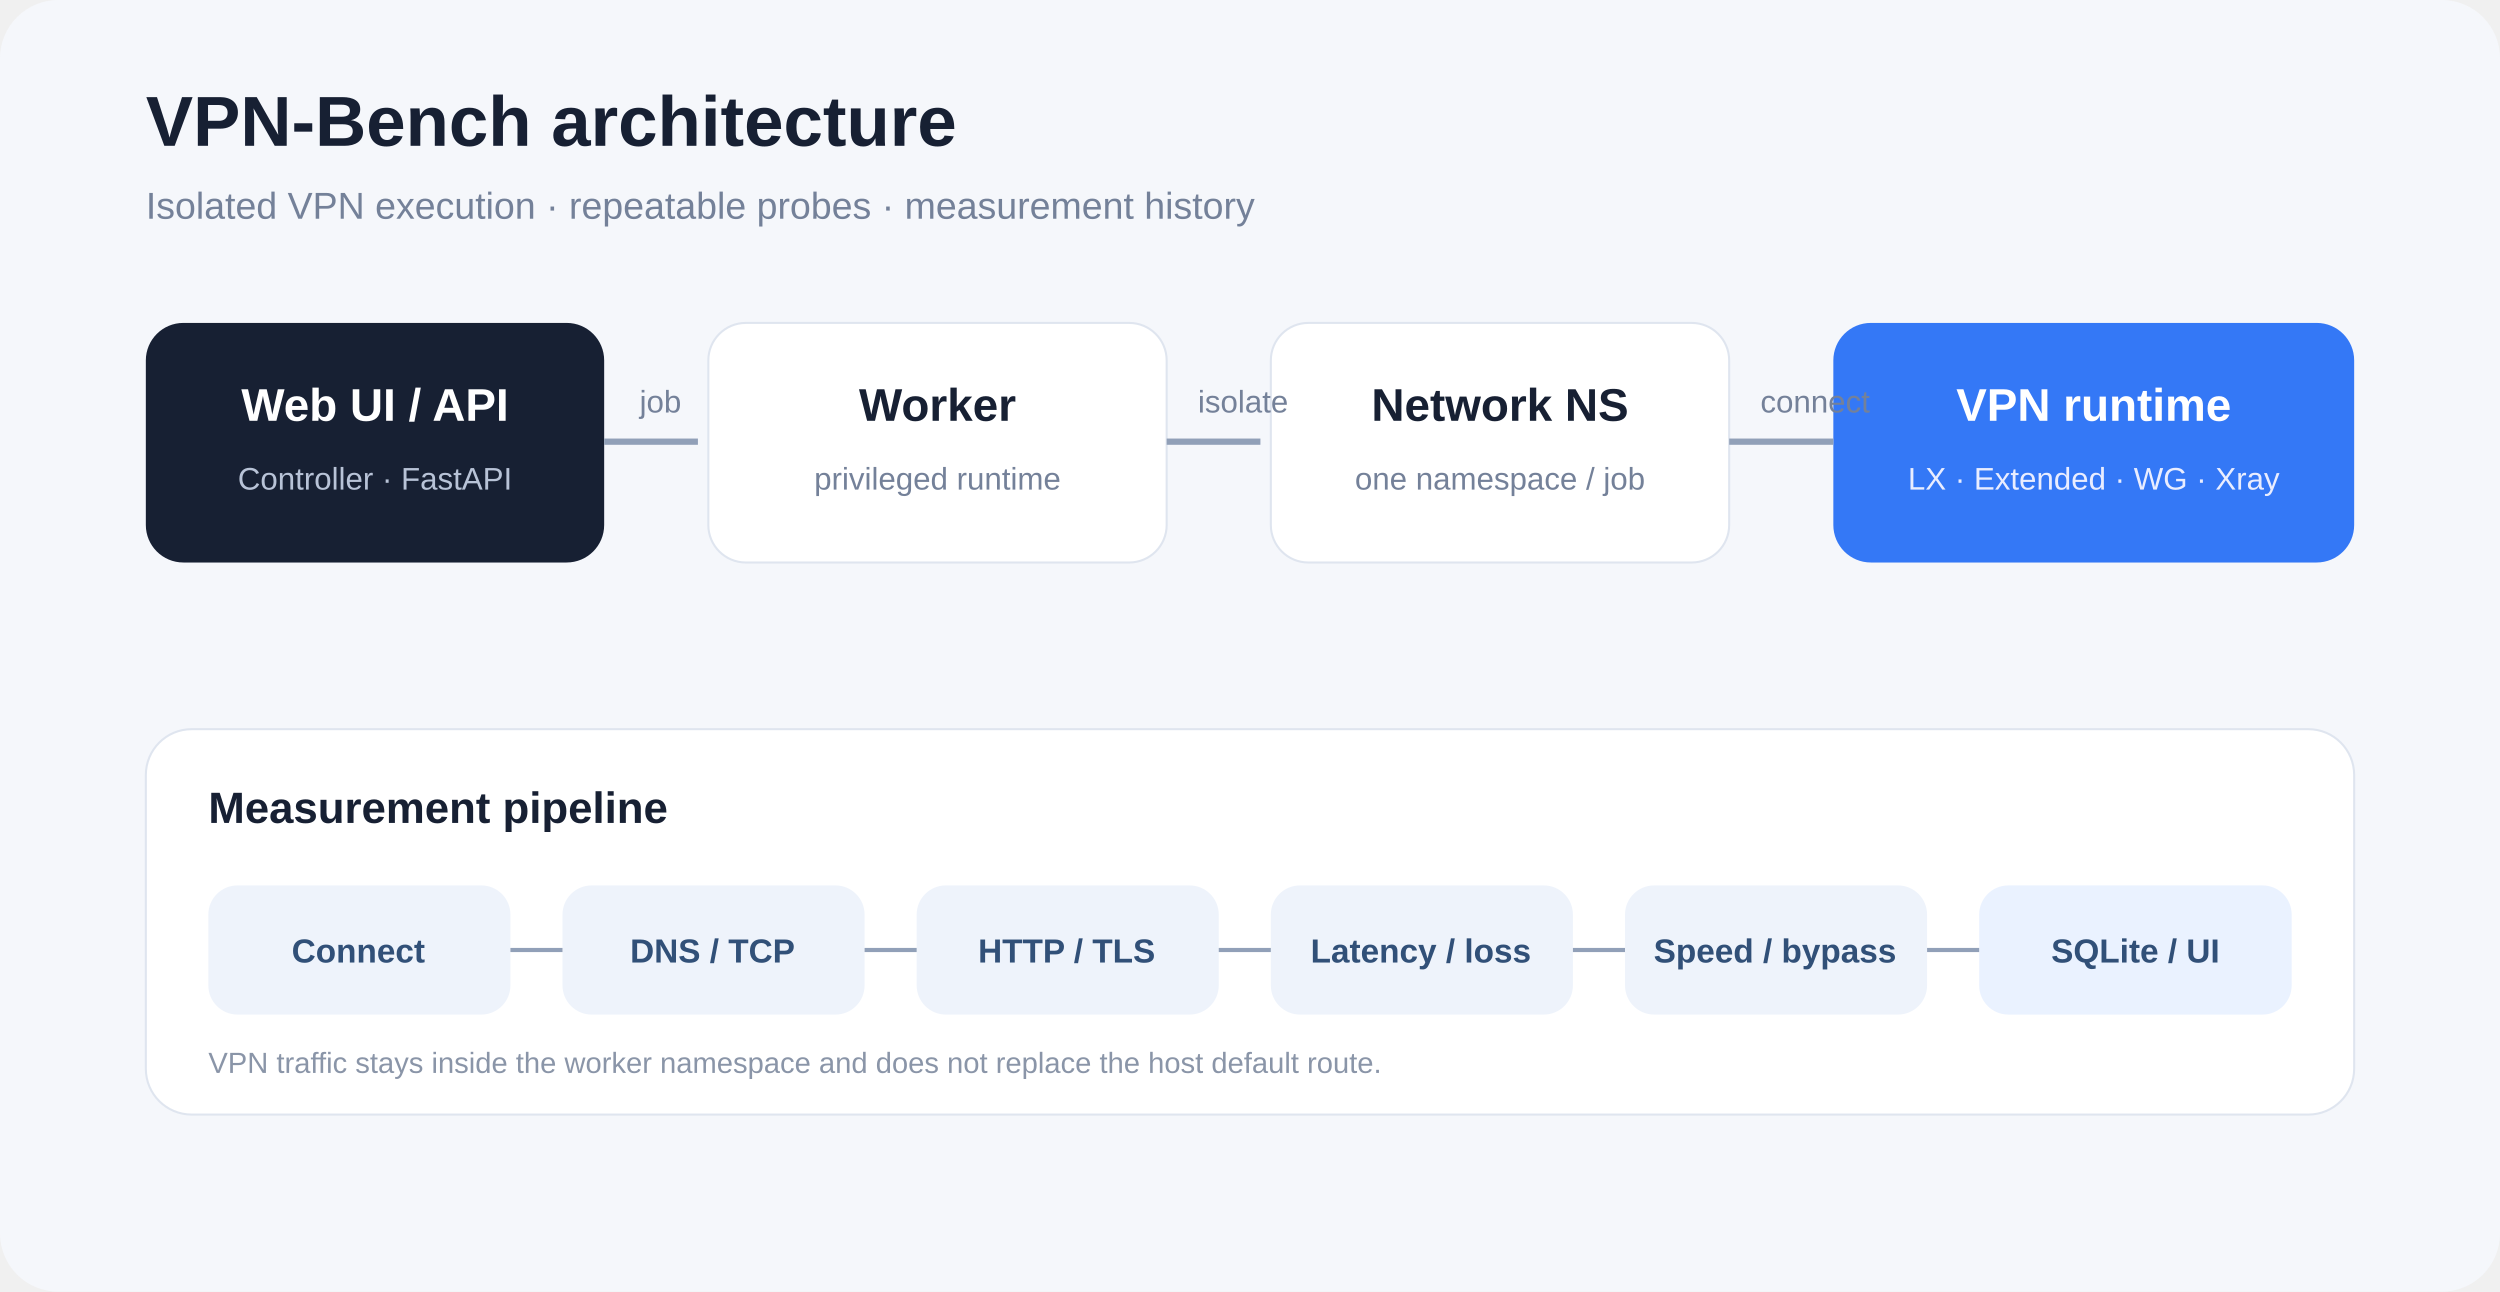
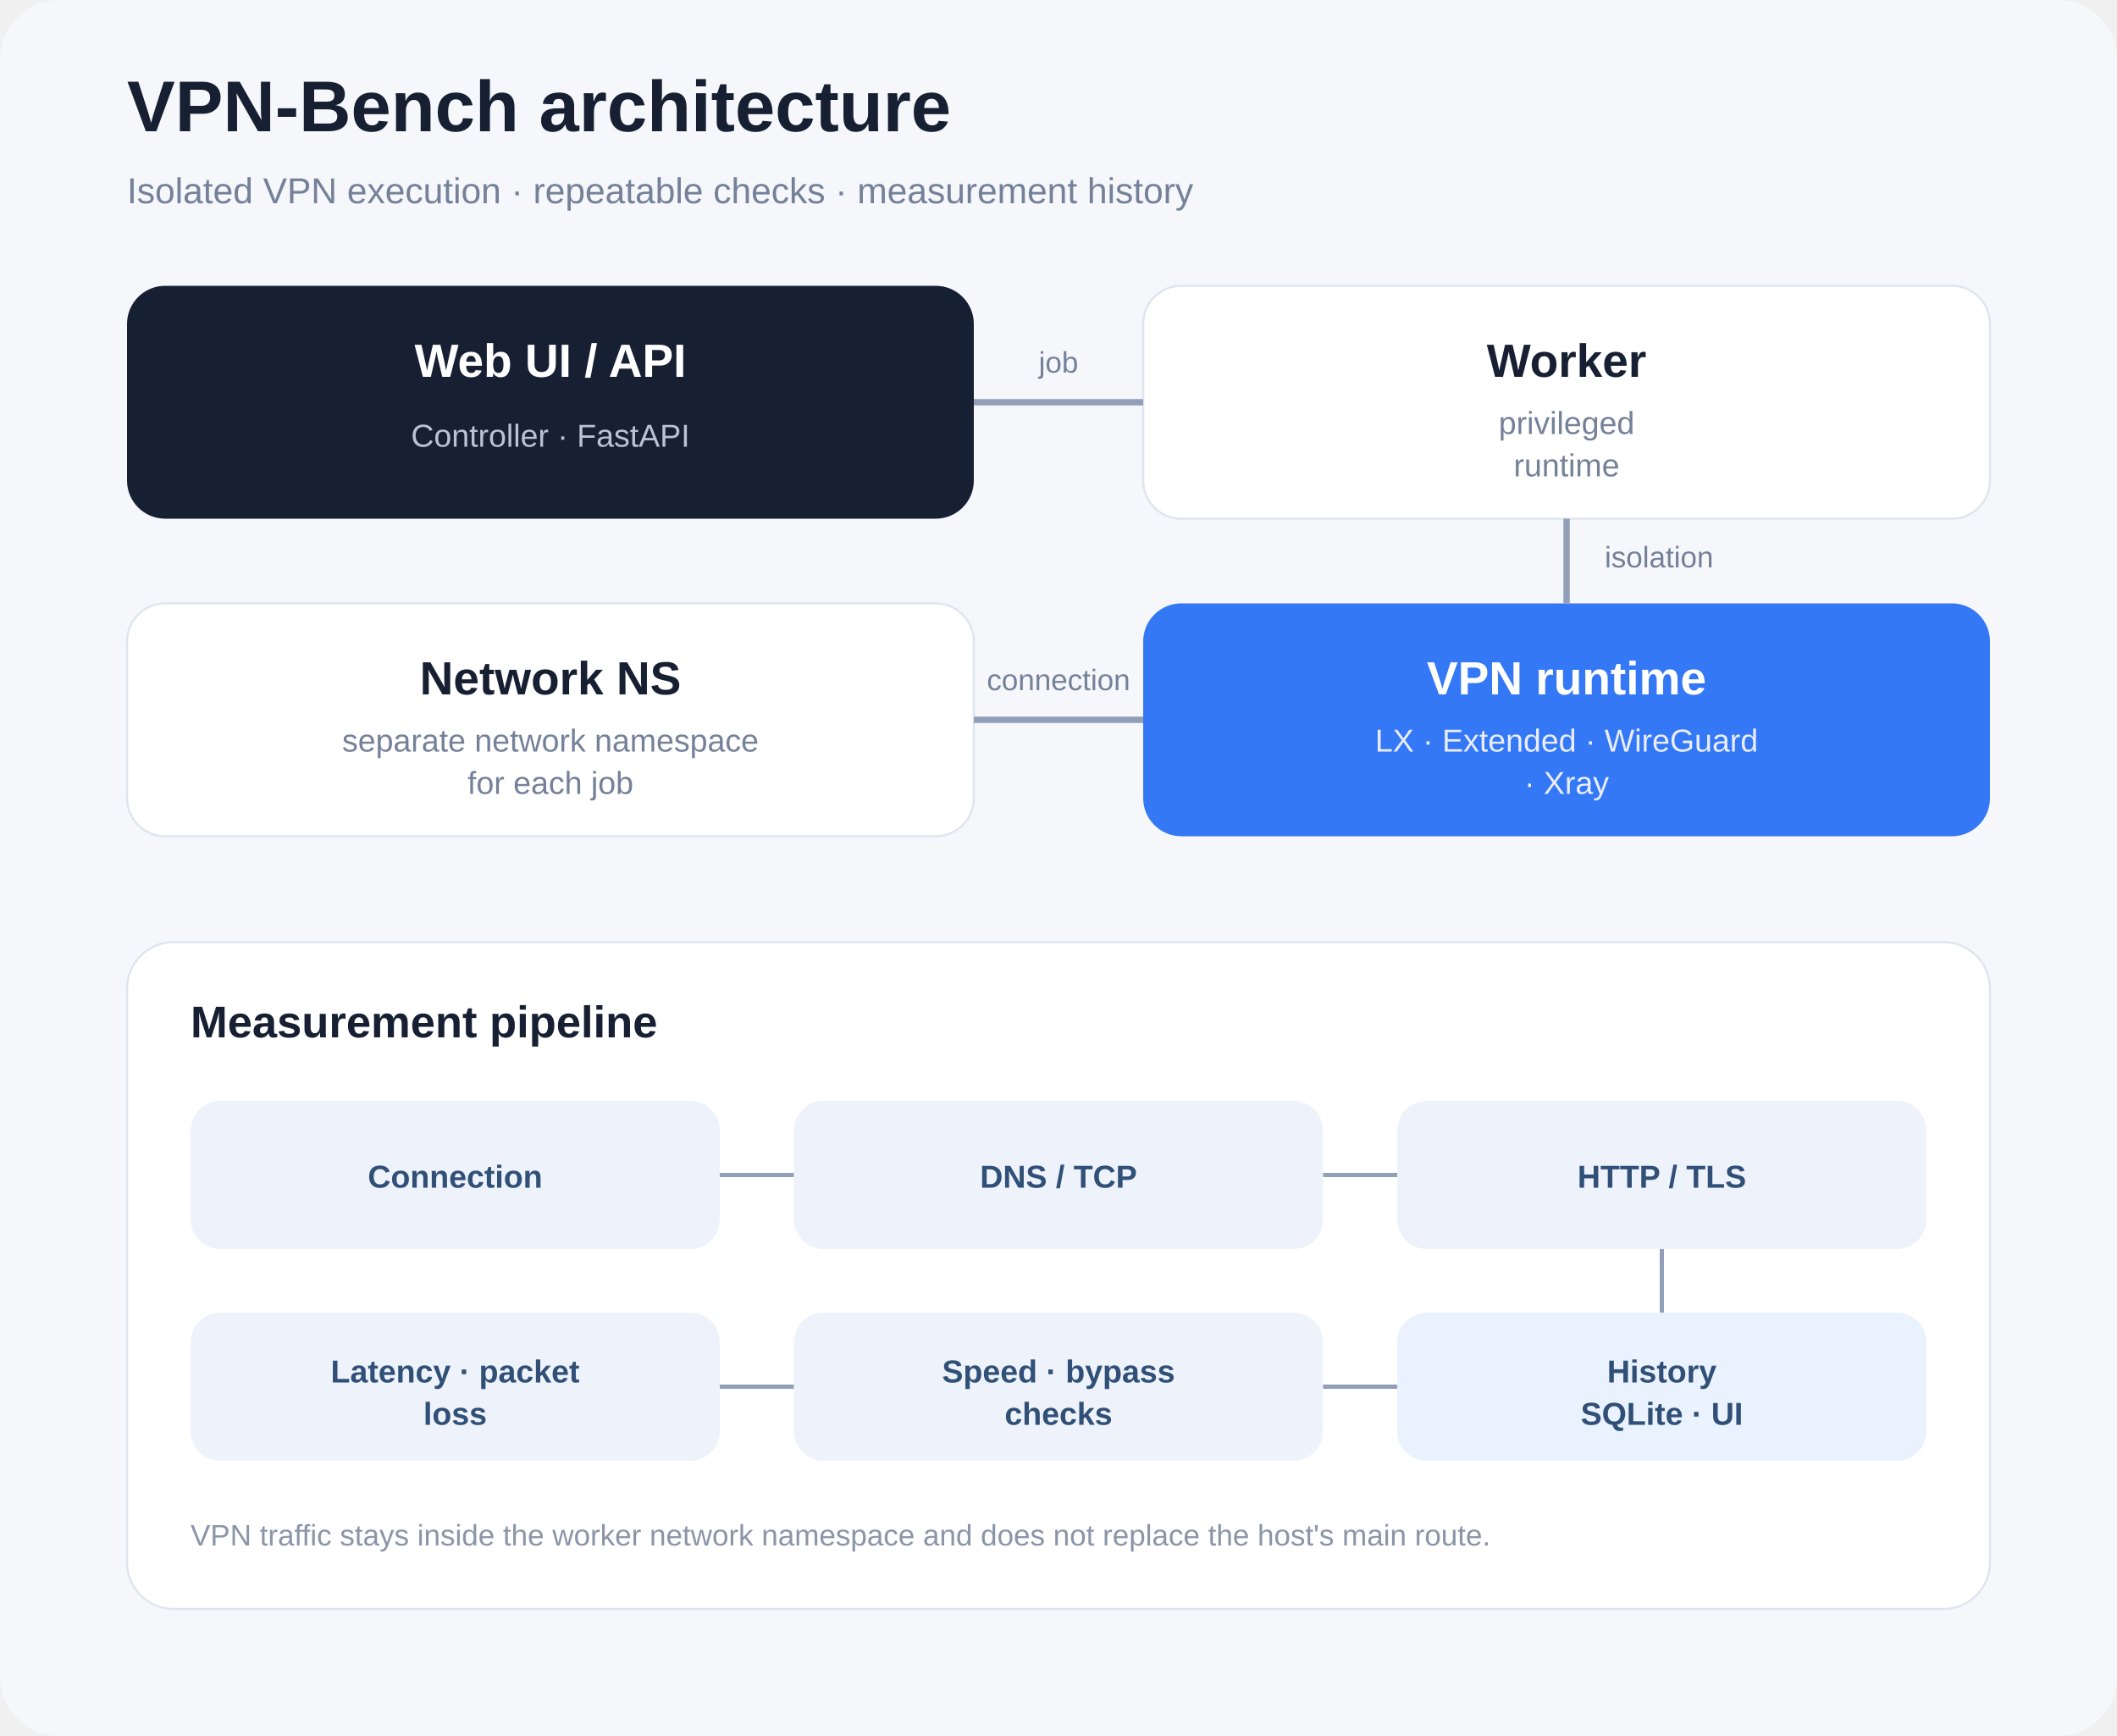
- <svg xmlns="http://www.w3.org/2000/svg" width="1200" height="620" viewBox="0 0 1200 620">
-   <rect width="1200" height="620" rx="28" fill="#f5f7fb" />
-   <text x="70" y="70" font-family="Arial,sans-serif" font-size="34" font-weight="700" fill="#172033">VPN-Bench architecture</text>
-   <text x="70" y="105" font-family="Arial,sans-serif" font-size="18" fill="#748199">Isolated VPN execution · repeatable probes · measurement history</text>
-   <rect x="70" y="155" width="220" height="115" rx="18" fill="#172033" />
-   <text x="180" y="202" text-anchor="middle" font-family="Arial,sans-serif" font-size="22" font-weight="700" fill="#fff">Web UI / API</text>
-   <text x="180" y="235" text-anchor="middle" font-family="Arial,sans-serif" font-size="15" fill="#b8c3d7">Controller · FastAPI</text>
-   <rect x="340" y="155" width="220" height="115" rx="18" fill="#fff" stroke="#dfe5ef" />
-   <text x="450" y="202" text-anchor="middle" font-family="Arial,sans-serif" font-size="22" font-weight="700" fill="#172033">Worker</text>
-   <text x="450" y="235" text-anchor="middle" font-family="Arial,sans-serif" font-size="15" fill="#748199">privileged runtime</text>
-   <rect x="610" y="155" width="220" height="115" rx="18" fill="#fff" stroke="#dfe5ef" />
-   <text x="720" y="202" text-anchor="middle" font-family="Arial,sans-serif" font-size="22" font-weight="700" fill="#172033">Network NS</text>
-   <text x="720" y="235" text-anchor="middle" font-family="Arial,sans-serif" font-size="15" fill="#748199">one namespace / job</text>
-   <rect x="880" y="155" width="250" height="115" rx="18" fill="#3478f6" />
-   <text x="1005" y="202" text-anchor="middle" font-family="Arial,sans-serif" font-size="22" font-weight="700" fill="#fff">VPN runtime</text>
-   <text x="1005" y="235" text-anchor="middle" font-family="Arial,sans-serif" font-size="15" fill="#e9edff">LX · Extended · WG · Xray</text>
-   <g stroke="#91a0b8" stroke-width="3">
-     <path d="M290 212h45" />
-     <path d="M560 212h45" />
-     <path d="M830 212h50" />
-   </g>
-   <g font-family="Arial,sans-serif" font-size="15" fill="#748199">
-     <text x="307" y="198">job</text>
-     <text x="575" y="198">isolate</text>
-     <text x="845" y="198">connect</text>
-   </g>
-   <rect x="70" y="350" width="1060" height="185" rx="22" fill="#fff" stroke="#dfe5ef" />
-   <text x="100" y="395" font-family="Arial,sans-serif" font-size="21" font-weight="700" fill="#172033">Measurement pipeline</text>
-   <g font-family="Arial,sans-serif" font-size="16" font-weight="600" fill="#315078">
-     <rect x="100" y="425" width="145" height="62" rx="14" fill="#eef3fb" />
-     <text x="172" y="462" text-anchor="middle">Connect</text>
-     <rect x="270" y="425" width="145" height="62" rx="14" fill="#eef3fb" />
-     <text x="342" y="462" text-anchor="middle">DNS / TCP</text>
-     <rect x="440" y="425" width="145" height="62" rx="14" fill="#eef3fb" />
-     <text x="512" y="462" text-anchor="middle">HTTP / TLS</text>
-     <rect x="610" y="425" width="145" height="62" rx="14" fill="#eef3fb" />
-     <text x="682" y="462" text-anchor="middle">Latency / loss</text>
-     <rect x="780" y="425" width="145" height="62" rx="14" fill="#eef3fb" />
-     <text x="852" y="462" text-anchor="middle">Speed / bypass</text>
-     <rect x="950" y="425" width="150" height="62" rx="14" fill="#eaf2ff" />
-     <text x="1025" y="462" text-anchor="middle">SQLite / UI</text>
+ <svg xmlns="http://www.w3.org/2000/svg" width="1000" height="820" viewBox="0 0 1000 820">
+   <rect width="1000" height="820" rx="28" fill="#f5f7fb" />
+   <text x="60" y="62" font-family="Arial,sans-serif" font-size="34" font-weight="700" fill="#172033">VPN-Bench architecture</text>
+   <text x="60" y="96" font-family="Arial,sans-serif" font-size="17" fill="#748199">Isolated VPN execution · repeatable checks · measurement history</text>
+   <rect x="60" y="135" width="400" height="110" rx="18" fill="#172033" />
+   <text x="260" y="178" text-anchor="middle" font-family="Arial,sans-serif" font-size="22" font-weight="700" fill="#fff">Web UI / API</text>
+   <text x="260" y="211" text-anchor="middle" font-family="Arial,sans-serif" font-size="15" fill="#b8c3d7">Controller · FastAPI</text>
+   <rect x="540" y="135" width="400" height="110" rx="18" fill="#fff" stroke="#dfe5ef" />
+   <text x="740" y="178" text-anchor="middle" font-family="Arial,sans-serif" font-size="22" font-weight="700" fill="#172033">Worker</text>
+   <text x="740" y="205" text-anchor="middle" font-family="Arial,sans-serif" font-size="15" fill="#748199">privileged</text>
+   <text x="740" y="225" text-anchor="middle" font-family="Arial,sans-serif" font-size="15" fill="#748199">runtime</text>
+   <path d="M460 190h80" stroke="#91a0b8" stroke-width="3" />
+   <text x="500" y="176" text-anchor="middle" font-family="Arial,sans-serif" font-size="14" fill="#748199">job</text>
+   <rect x="60" y="285" width="400" height="110" rx="18" fill="#fff" stroke="#dfe5ef" />
+   <text x="260" y="328" text-anchor="middle" font-family="Arial,sans-serif" font-size="22" font-weight="700" fill="#172033">Network NS</text>
+   <text x="260" y="355" text-anchor="middle" font-family="Arial,sans-serif" font-size="15" fill="#748199">separate network namespace</text>
+   <text x="260" y="375" text-anchor="middle" font-family="Arial,sans-serif" font-size="15" fill="#748199">for each job</text>
+   <rect x="540" y="285" width="400" height="110" rx="18" fill="#3478f6" />
+   <text x="740" y="328" text-anchor="middle" font-family="Arial,sans-serif" font-size="22" font-weight="700" fill="#fff">VPN runtime</text>
+   <text x="740" y="355" text-anchor="middle" font-family="Arial,sans-serif" font-size="15" fill="#e9edff">LX · Extended · WireGuard</text>
+   <text x="740" y="375" text-anchor="middle" font-family="Arial,sans-serif" font-size="15" fill="#e9edff">· Xray</text>
+   <path d="M740 245v40" stroke="#91a0b8" stroke-width="3" />
+   <text x="758" y="268" font-family="Arial,sans-serif" font-size="14" fill="#748199">isolation</text>
+   <path d="M460 340h80" stroke="#91a0b8" stroke-width="3" />
+   <text x="500" y="326" text-anchor="middle" font-family="Arial,sans-serif" font-size="14" fill="#748199">connection</text>
+   <rect x="60" y="445" width="880" height="315" rx="22" fill="#fff" stroke="#dfe5ef" />
+   <text x="90" y="490" font-family="Arial,sans-serif" font-size="21" font-weight="700" fill="#172033">Measurement pipeline</text>
+   <g font-family="Arial,sans-serif" font-size="15" font-weight="600" fill="#315078">
+     <rect x="90" y="520" width="250" height="70" rx="14" fill="#eef3fb" />
+     <text x="215" y="561" text-anchor="middle">Connection</text>
+     <rect x="375" y="520" width="250" height="70" rx="14" fill="#eef3fb" />
+     <text x="500" y="561" text-anchor="middle">DNS / TCP</text>
+     <rect x="660" y="520" width="250" height="70" rx="14" fill="#eef3fb" />
+     <text x="785" y="561" text-anchor="middle">HTTP / TLS</text>
+     <rect x="90" y="620" width="250" height="70" rx="14" fill="#eef3fb" />
+     <text x="215" y="653" text-anchor="middle">Latency · packet</text>
+     <text x="215" y="673" text-anchor="middle">loss</text>
+     <rect x="375" y="620" width="250" height="70" rx="14" fill="#eef3fb" />
+     <text x="500" y="653" text-anchor="middle">Speed · bypass</text>
+     <text x="500" y="673" text-anchor="middle">checks</text>
+     <rect x="660" y="620" width="250" height="70" rx="14" fill="#eaf2ff" />
+     <text x="785" y="653" text-anchor="middle">History</text>
+     <text x="785" y="673" text-anchor="middle">SQLite · UI</text>
  </g>
  <g stroke="#91a0b8" stroke-width="2">
-     <path d="M245 456h25" />
-     <path d="M415 456h25" />
-     <path d="M585 456h25" />
-     <path d="M755 456h25" />
-     <path d="M925 456h25" />
+     <path d="M340 555h35" />
+     <path d="M625 555h35" />
+     <path d="M785 590v30" />
+     <path d="M340 655h35" />
+     <path d="M625 655h35" />
  </g>
-   <text x="100" y="515" font-family="Arial,sans-serif" font-size="14" fill="#8a95a8">VPN traffic stays inside the worker namespace and does not replace the host default route.</text>
+   <text x="90" y="730" font-family="Arial,sans-serif" font-size="14" fill="#8a95a8">VPN traffic stays inside the worker network namespace and does not replace the host's main route.</text>
</svg>
